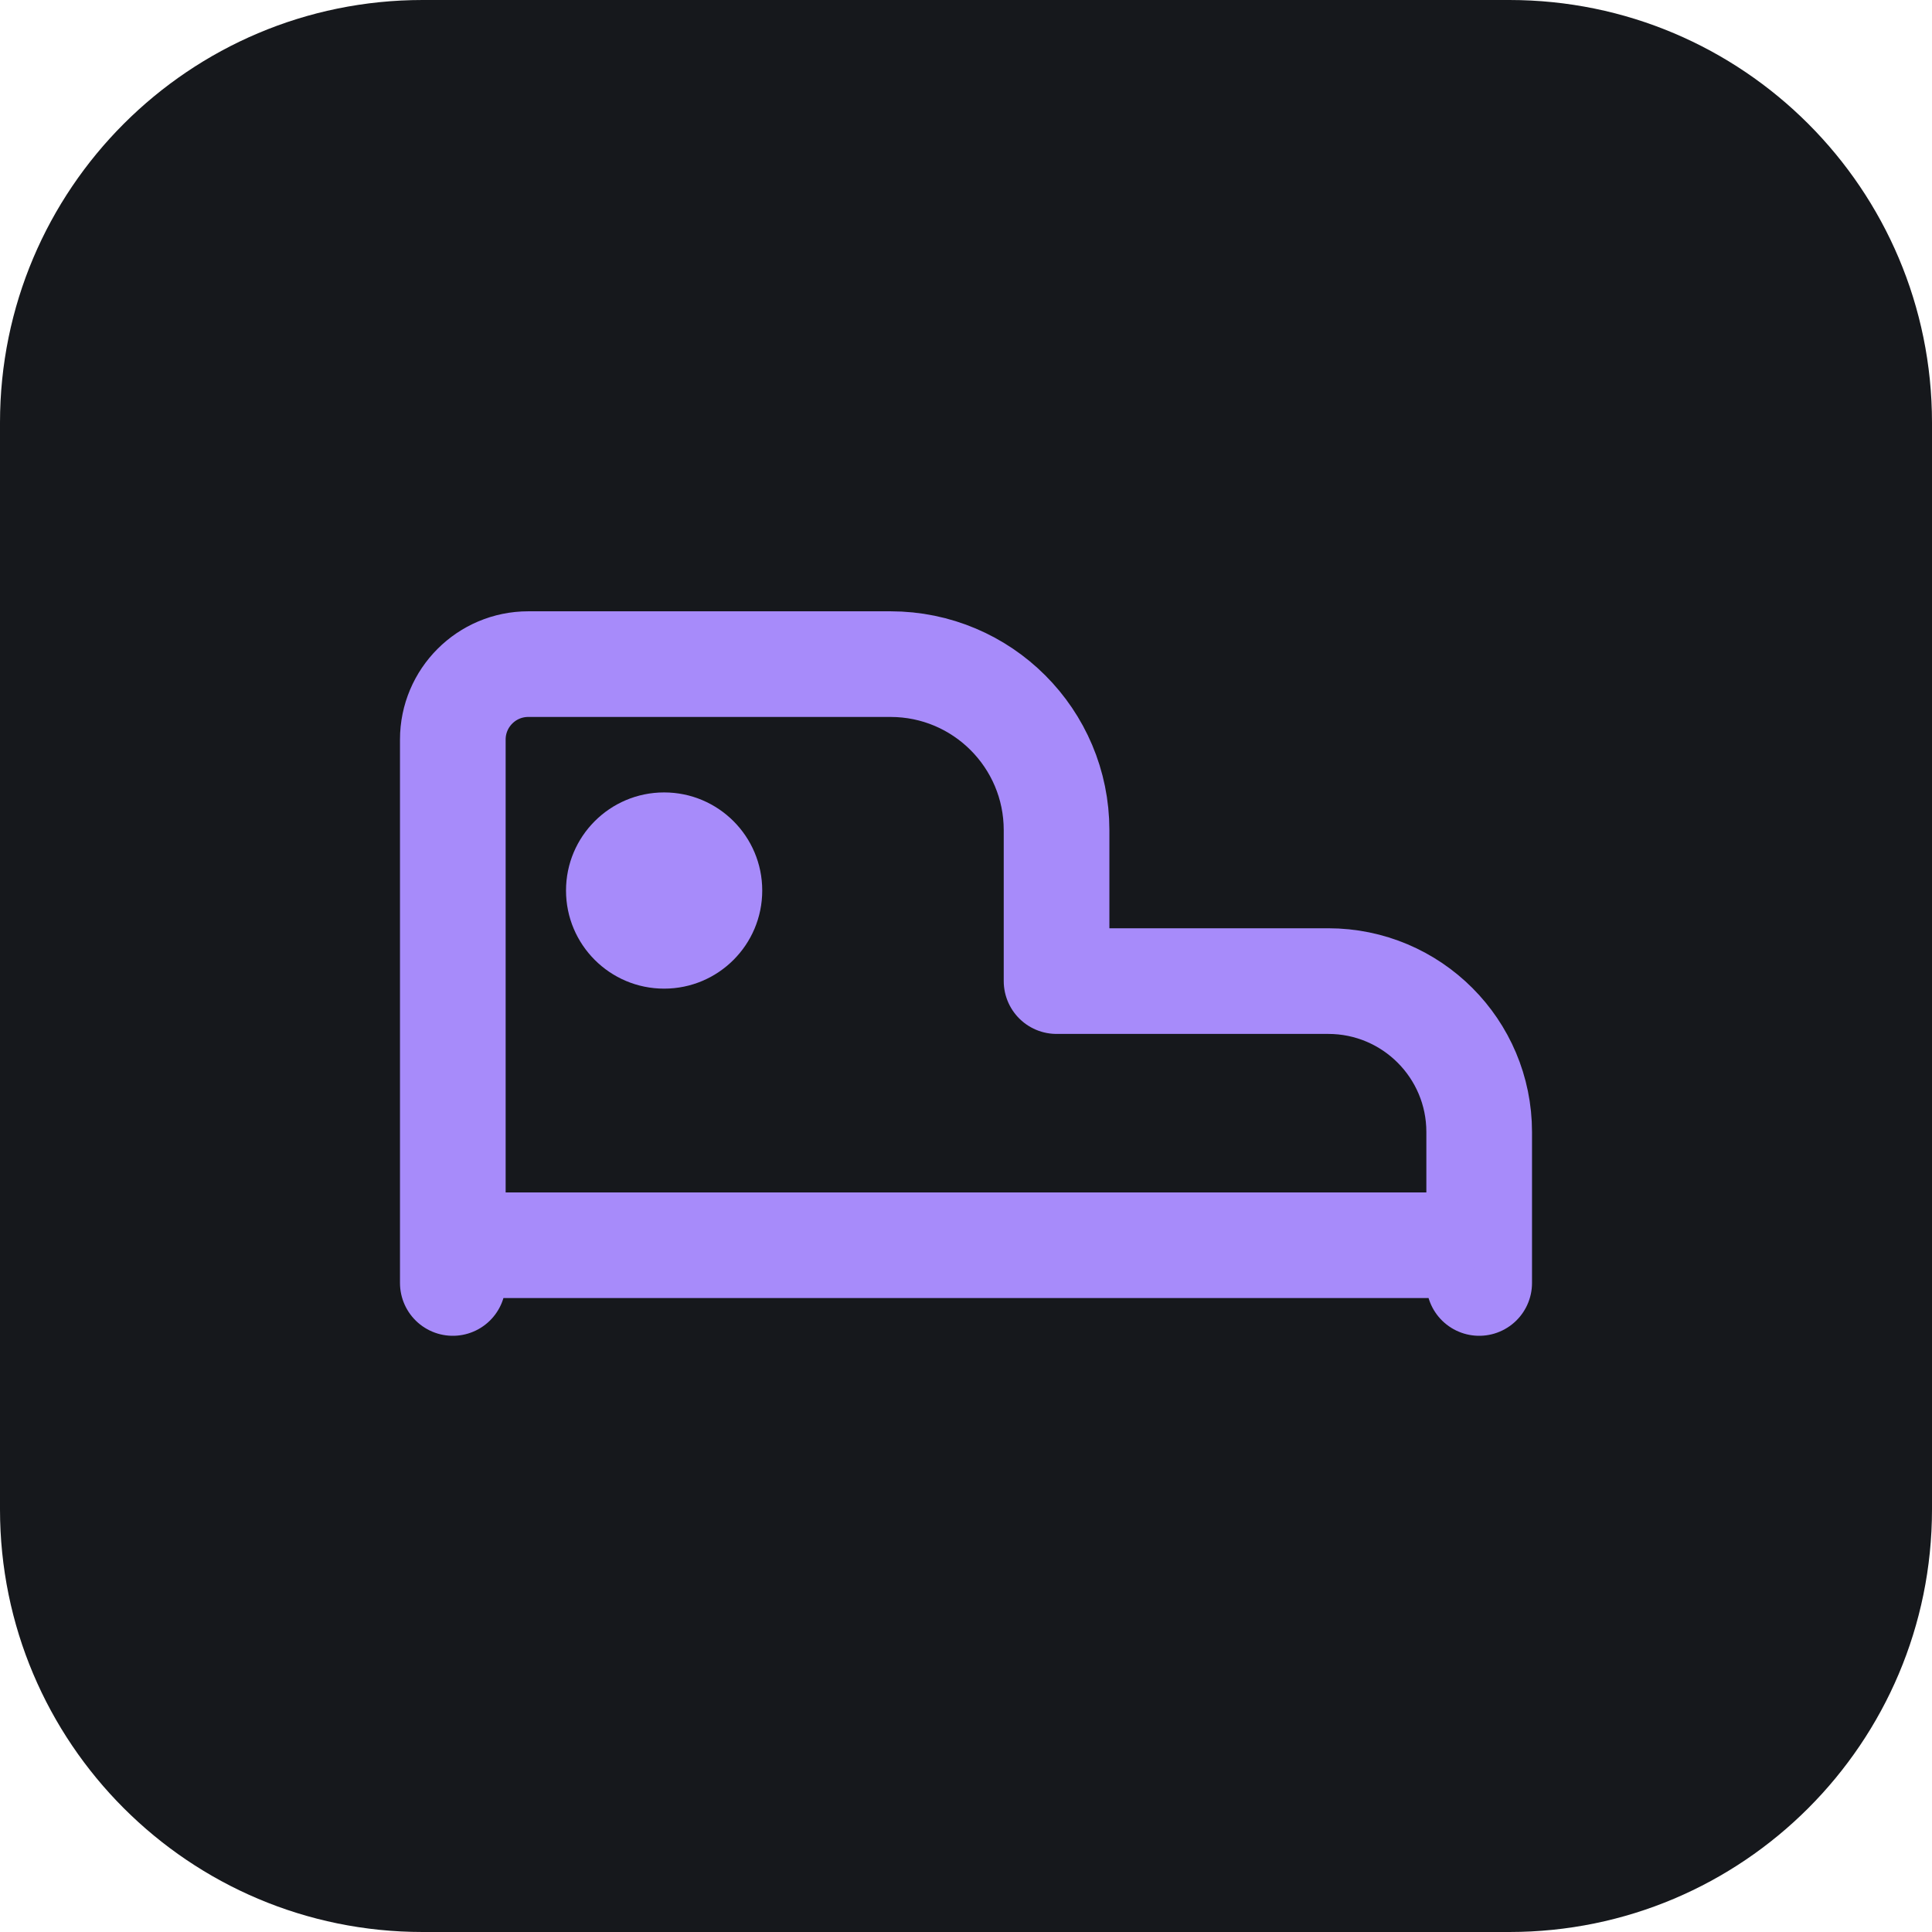
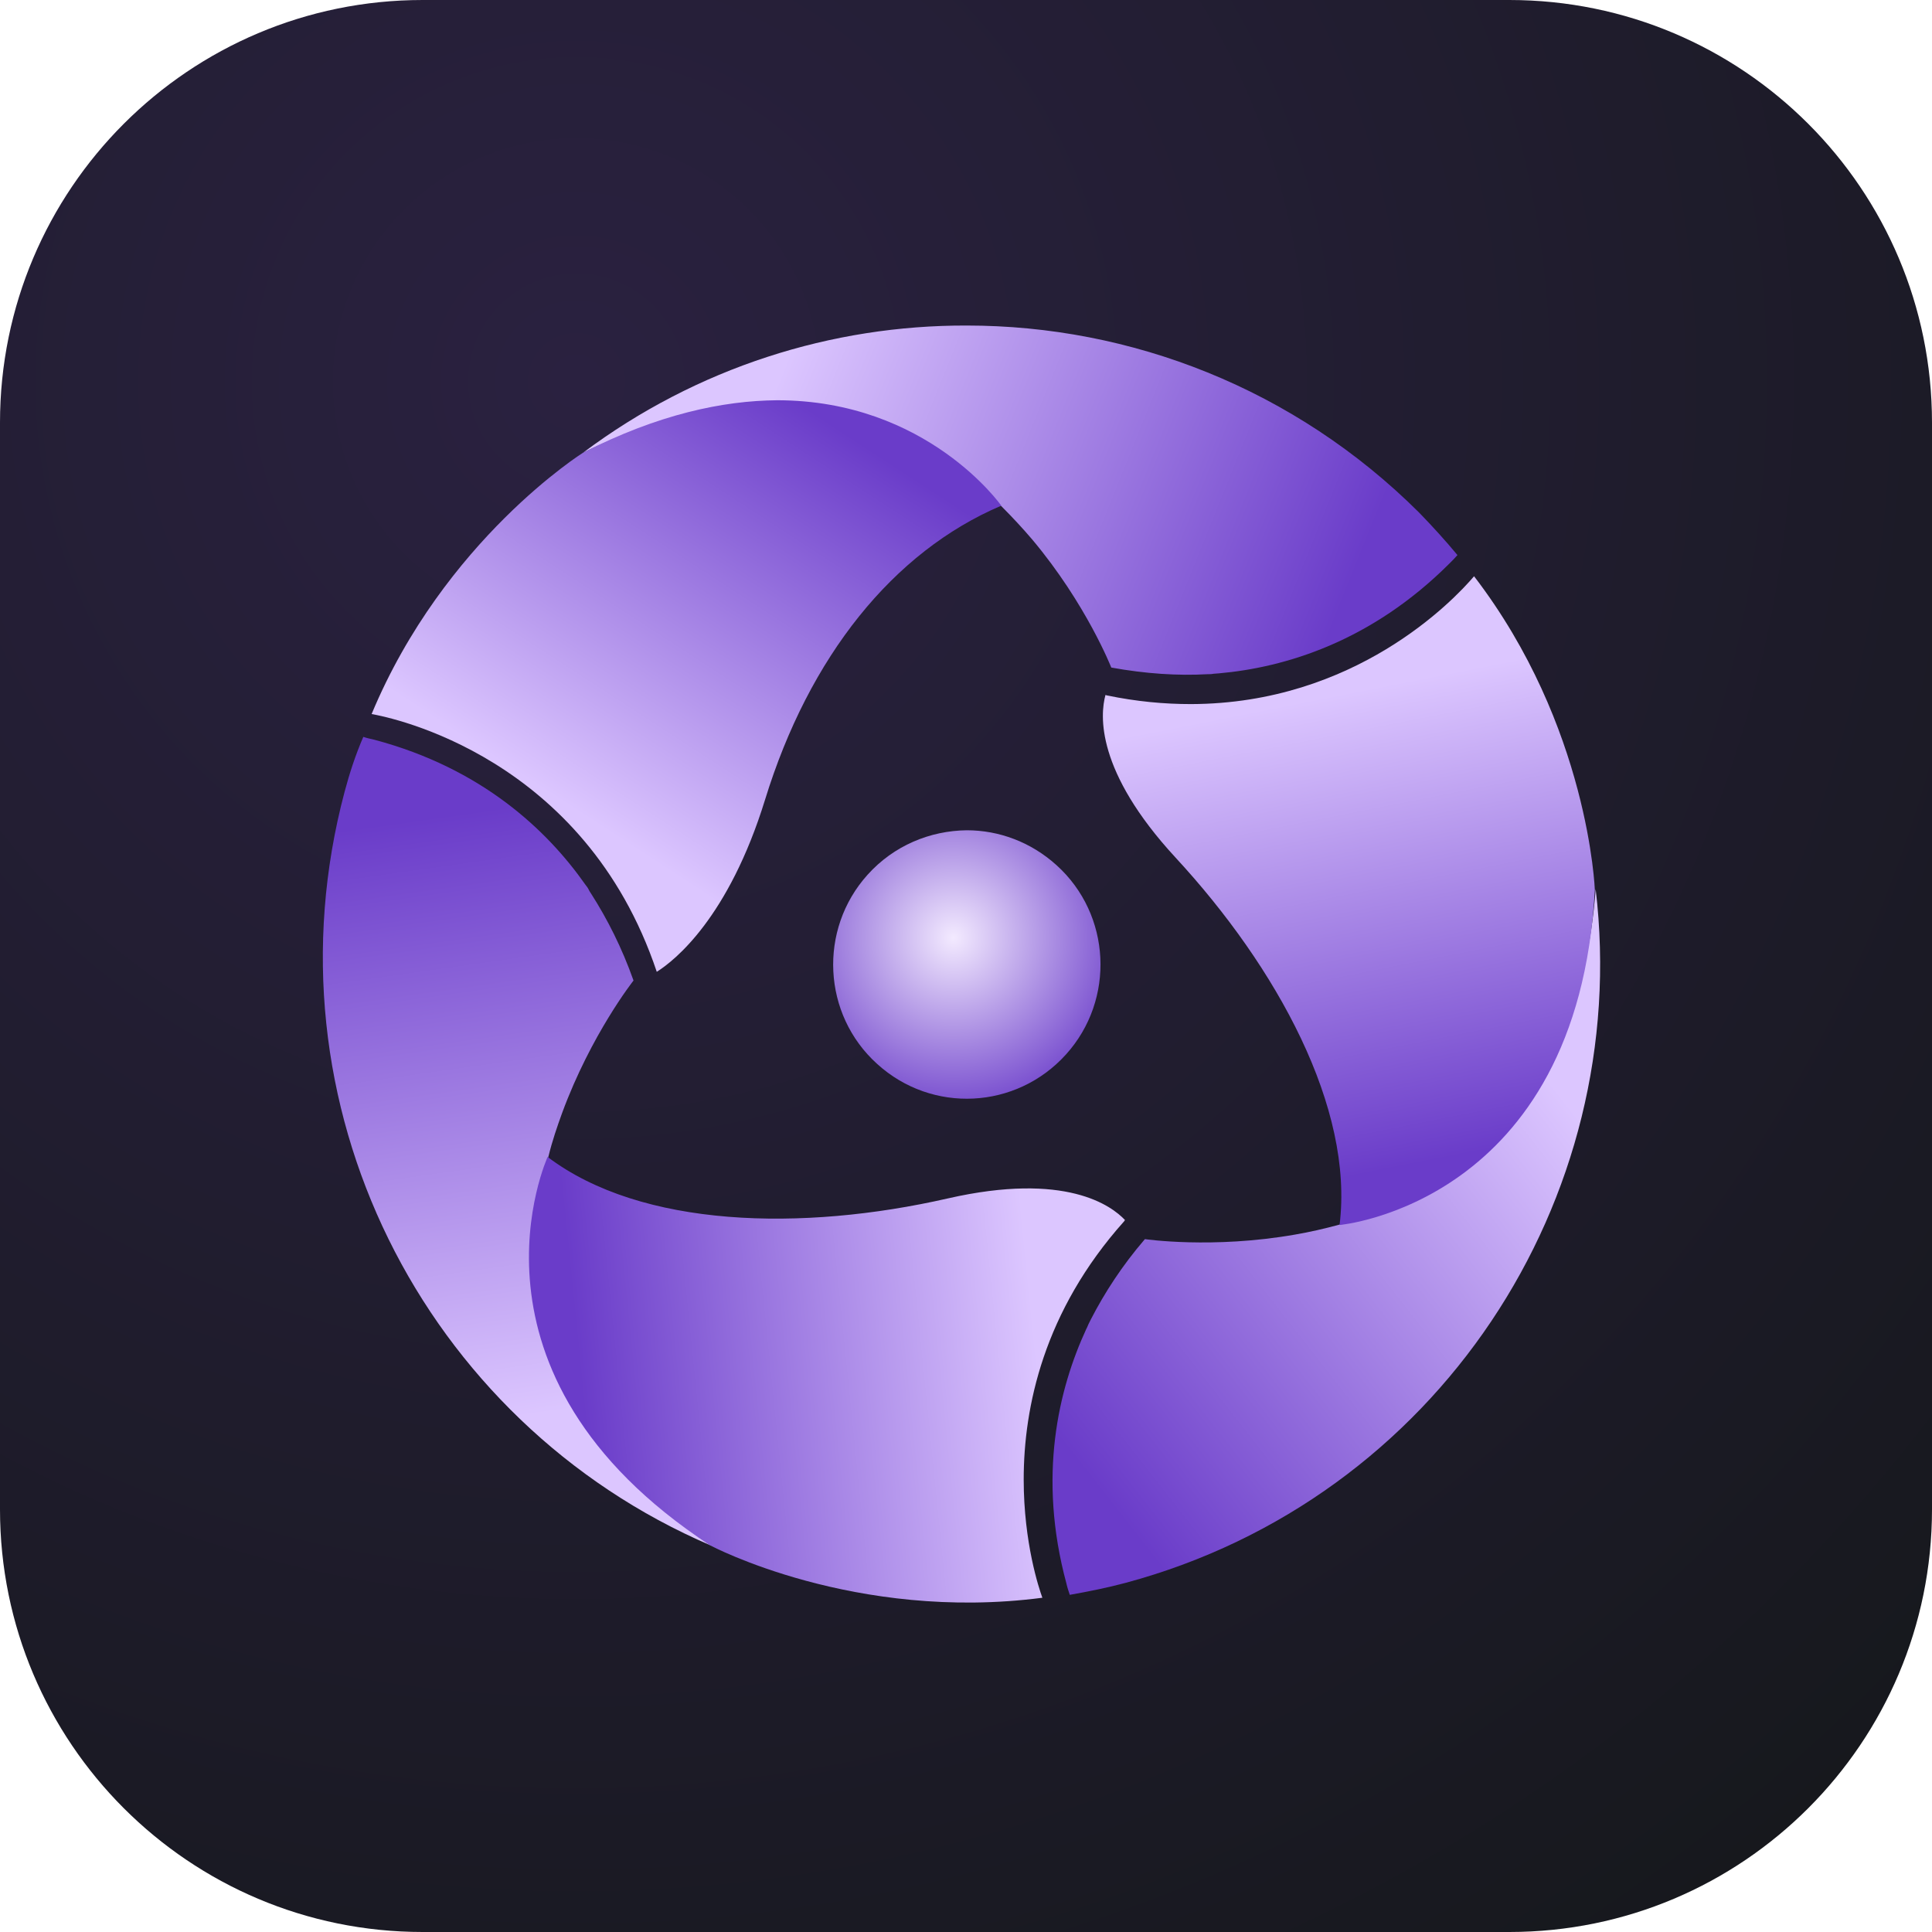
<svg xmlns="http://www.w3.org/2000/svg" viewBox="0 0 512 512">
-   <rect width="512" height="512" rx="112" fill="#16181c" />
-   <path d="M120 340V196a20 20 0 0 1 20-20h96a44 44 0 0 1 44 44v40h72a40 40 0 0 1 40 40v40" fill="none" stroke="#a78bfa" stroke-width="28" stroke-linecap="round" stroke-linejoin="round" />
-   <rect x="120" y="316" width="272" height="28" rx="14" fill="#a78bfa" />
-   <circle cx="176" cy="236" r="26" fill="#a78bfa" />
+   <defs>
+     <linearGradient id="m0" gradientUnits="userSpaceOnUse" x1="110.9" y1="298.3" x2="246.5" y2="243.7" gradientTransform="matrix(1 0 0 -1 0 309.2756)">
+       <stop offset="0" stop-color="#dcc6ff" />
+       <stop offset="1" stop-color="#6a3cc9" />
+     </linearGradient>
+     <linearGradient id="m1" gradientUnits="userSpaceOnUse" x1="51.8" y1="46.2" x2="31.3" y2="190.9" gradientTransform="matrix(1 0 0 -1 0 309.2756)">
+       <stop offset="0" stop-color="#dcc6ff" />
+       <stop offset="1" stop-color="#6a3cc9" />
+     </linearGradient>
+     <linearGradient id="m2" gradientUnits="userSpaceOnUse" x1="300.1" y1="120.9" x2="185" y2="30.8" gradientTransform="matrix(1 0 0 -1 0 309.2756)">
+       <stop offset="0" stop-color="#dcc6ff" />
+       <stop offset="1" stop-color="#6a3cc9" />
+     </linearGradient>
+     <linearGradient id="m3" gradientUnits="userSpaceOnUse" x1="56.7" y1="194.5" x2="117.6" y2="288.1" gradientTransform="matrix(1 0 0 -1 0 309.2756)">
+       <stop offset="0" stop-color="#dcc6ff" />
+       <stop offset="1" stop-color="#6a3cc9" />
+     </linearGradient>
+     <linearGradient id="m4" gradientUnits="userSpaceOnUse" x1="172" y1="61.1" x2="62.6" y2="50" gradientTransform="matrix(1 0 0 -1 0 309.2756)">
+       <stop offset="0" stop-color="#dcc6ff" />
+       <stop offset="1" stop-color="#6a3cc9" />
+     </linearGradient>
+     <linearGradient id="m5" gradientUnits="userSpaceOnUse" x1="242.4" y1="219.3" x2="264.7" y2="106.8" gradientTransform="matrix(1 0 0 -1 0 309.2756)">
+       <stop offset="0" stop-color="#dcc6ff" />
+       <stop offset="1" stop-color="#6a3cc9" />
+     </linearGradient>
+     <radialGradient id="mc" cx="0.45" cy="0.4" r="0.7">
+       <stop offset="0" stop-color="#f3eaff" />
+       <stop offset="1" stop-color="#6a3cc9" />
+     </radialGradient>
+     <radialGradient id="bg" cx="0.3" cy="0.2" r="1">
+       <stop offset="0" stop-color="#2a2140" />
+       <stop offset="1" stop-color="#16181c" />
+     </radialGradient>
+   </defs>
+   <rect width="512" height="512" rx="112" fill="url(#bg)" />
+   <g transform="translate(85.5 85.5) scale(1.1)">
+     <path d="M62.8,31.3c47.4-23,80.3-7.1,100.7,12.9c2.7,2.7,5.2,5.4,7.5,8.1c13,15.5,19,30.8,19,30.8c8.3,1.5,16,2,23.2,1.6c0.5,0,0.9,0,1.4-0.1c0.4,0,0.8-0.1,1.3-0.1c15.9-1.4,36.7-7.6,55.6-26.5c0.7-0.7,1.3-1.3,1.9-2c-2.9-3.5-6-6.9-9.2-10.2c-30.1-30-69.6-45.1-109-45.1C122.7,0.6,90.2,10.8,62.8,31.3" fill="url(#m0)" />
+     <path d="M5.3,113c-20,75.1,18.8,151.8,88.2,181.6c-43.6-29.6-46.3-66-39.1-93.7c0.9-3.7,2.1-7.2,3.3-10.5c7-19,17.2-31.9,17.2-31.9c-2.8-7.9-6.3-14.8-10.2-20.9c-0.3-0.4-0.5-0.8-0.7-1.2c-0.2-0.4-0.5-0.7-0.7-1c-9.2-13.1-24.9-28-50.8-34.9c-0.9-0.2-1.8-0.4-2.7-0.7C7.9,104.2,6.5,108.5,5.3,113" fill="url(#m1)" />
+     <path d="M245,217.3c-3.7,1-7.2,1.8-10.7,2.4c-19.9,3.5-36.2,1.1-36.2,1.1c-5.5,6.4-9.7,12.9-13,19.3c-0.2,0.4-0.4,0.8-0.6,1.2c-0.2,0.4-0.3,0.8-0.5,1.1c-6.7,14.5-11.8,35.5-4.8,61.4c0.2,0.9,0.5,1.8,0.8,2.7c4.5-0.8,9-1.7,13.5-2.9c75-20.2,122.1-92.2,113.2-167.1C302.7,189.2,272.6,209.7,245,217.3" fill="url(#m2)" />
+     <path d="M62.8,31.3c0,0-33.5,21-51,63c4.6,0.8,51.3,10.2,68.7,62.1c4.3-2.7,17.3-13,26.1-41.5c10.6-34.4,30.8-59.7,56.9-70.8c0,0-17.8-25.4-54-25.4C96.4,18.8,80.8,22.1,62.8,31.3" fill="url(#m3)" />
+     <path d="M93.4,294.6c0,0,34.8,18.5,80,12.6c-0.8-2.2-4.5-13.2-4.5-28.5c0-17.4,4.8-40.5,24.2-62.2l0.2-0.3c-3.2-3.4-14.2-11.7-42.7-5.2c-35.1,8-73.8,7.1-96.4-10C54.3,200.9,30,253.1,93.4,294.6" fill="url(#m4)" />
+     <path d="M209.2,91.9c-6.4,0-13.1-0.6-20.3-2.1l-0.3-0.1c-1.3,4.8-2.4,18.3,16.9,39.2c24.4,26.4,43,60.3,39.5,88.5c0,0,57.4-5.1,61.5-80.7c0,0-1.4-39.5-29.1-75.6C272.4,67,248.7,91.8,209.2,91.9" fill="url(#m5)" />
+     <path d="M131.3,133c-11.9,13.2-10.9,33.7,2.3,45.6c13.2,12,33.5,11,45.5-2.3c11.9-13.2,10.9-33.7-2.3-45.6c-6.2-5.6-13.9-8.4-21.6-8.4C146.3,122.4,137.6,126,131.3,133" fill="url(#mc)" />
+   </g>
</svg>
